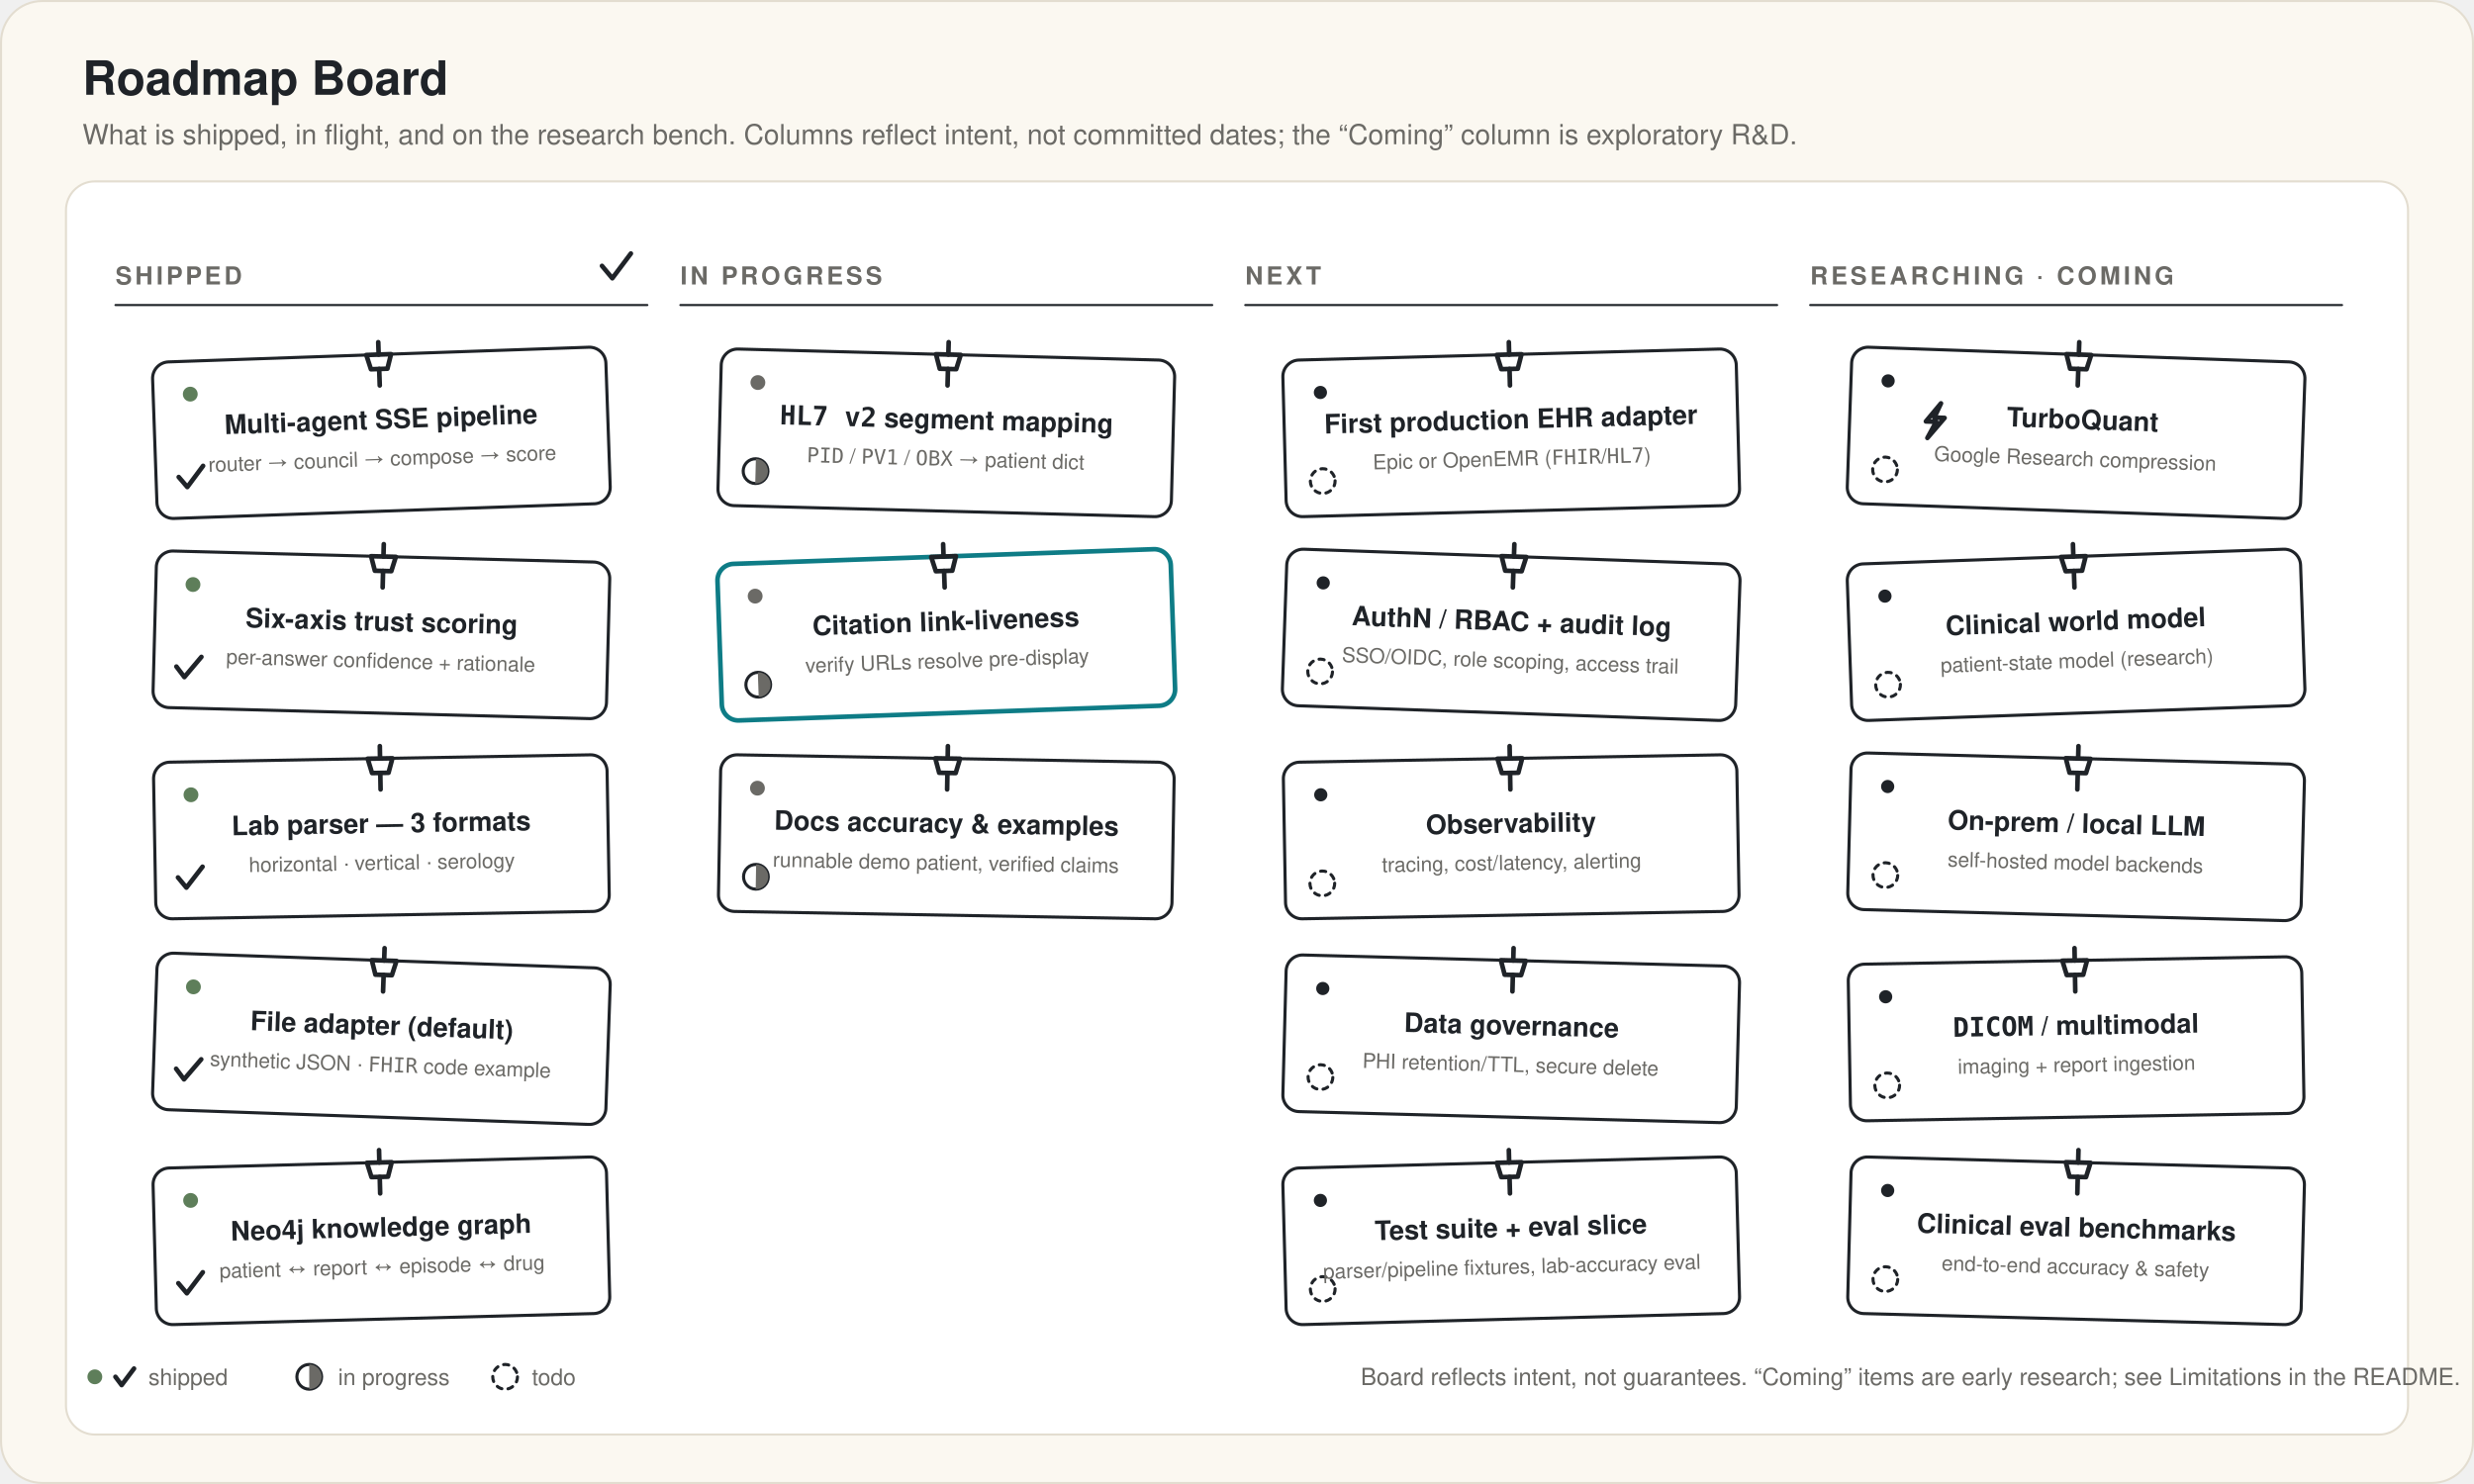
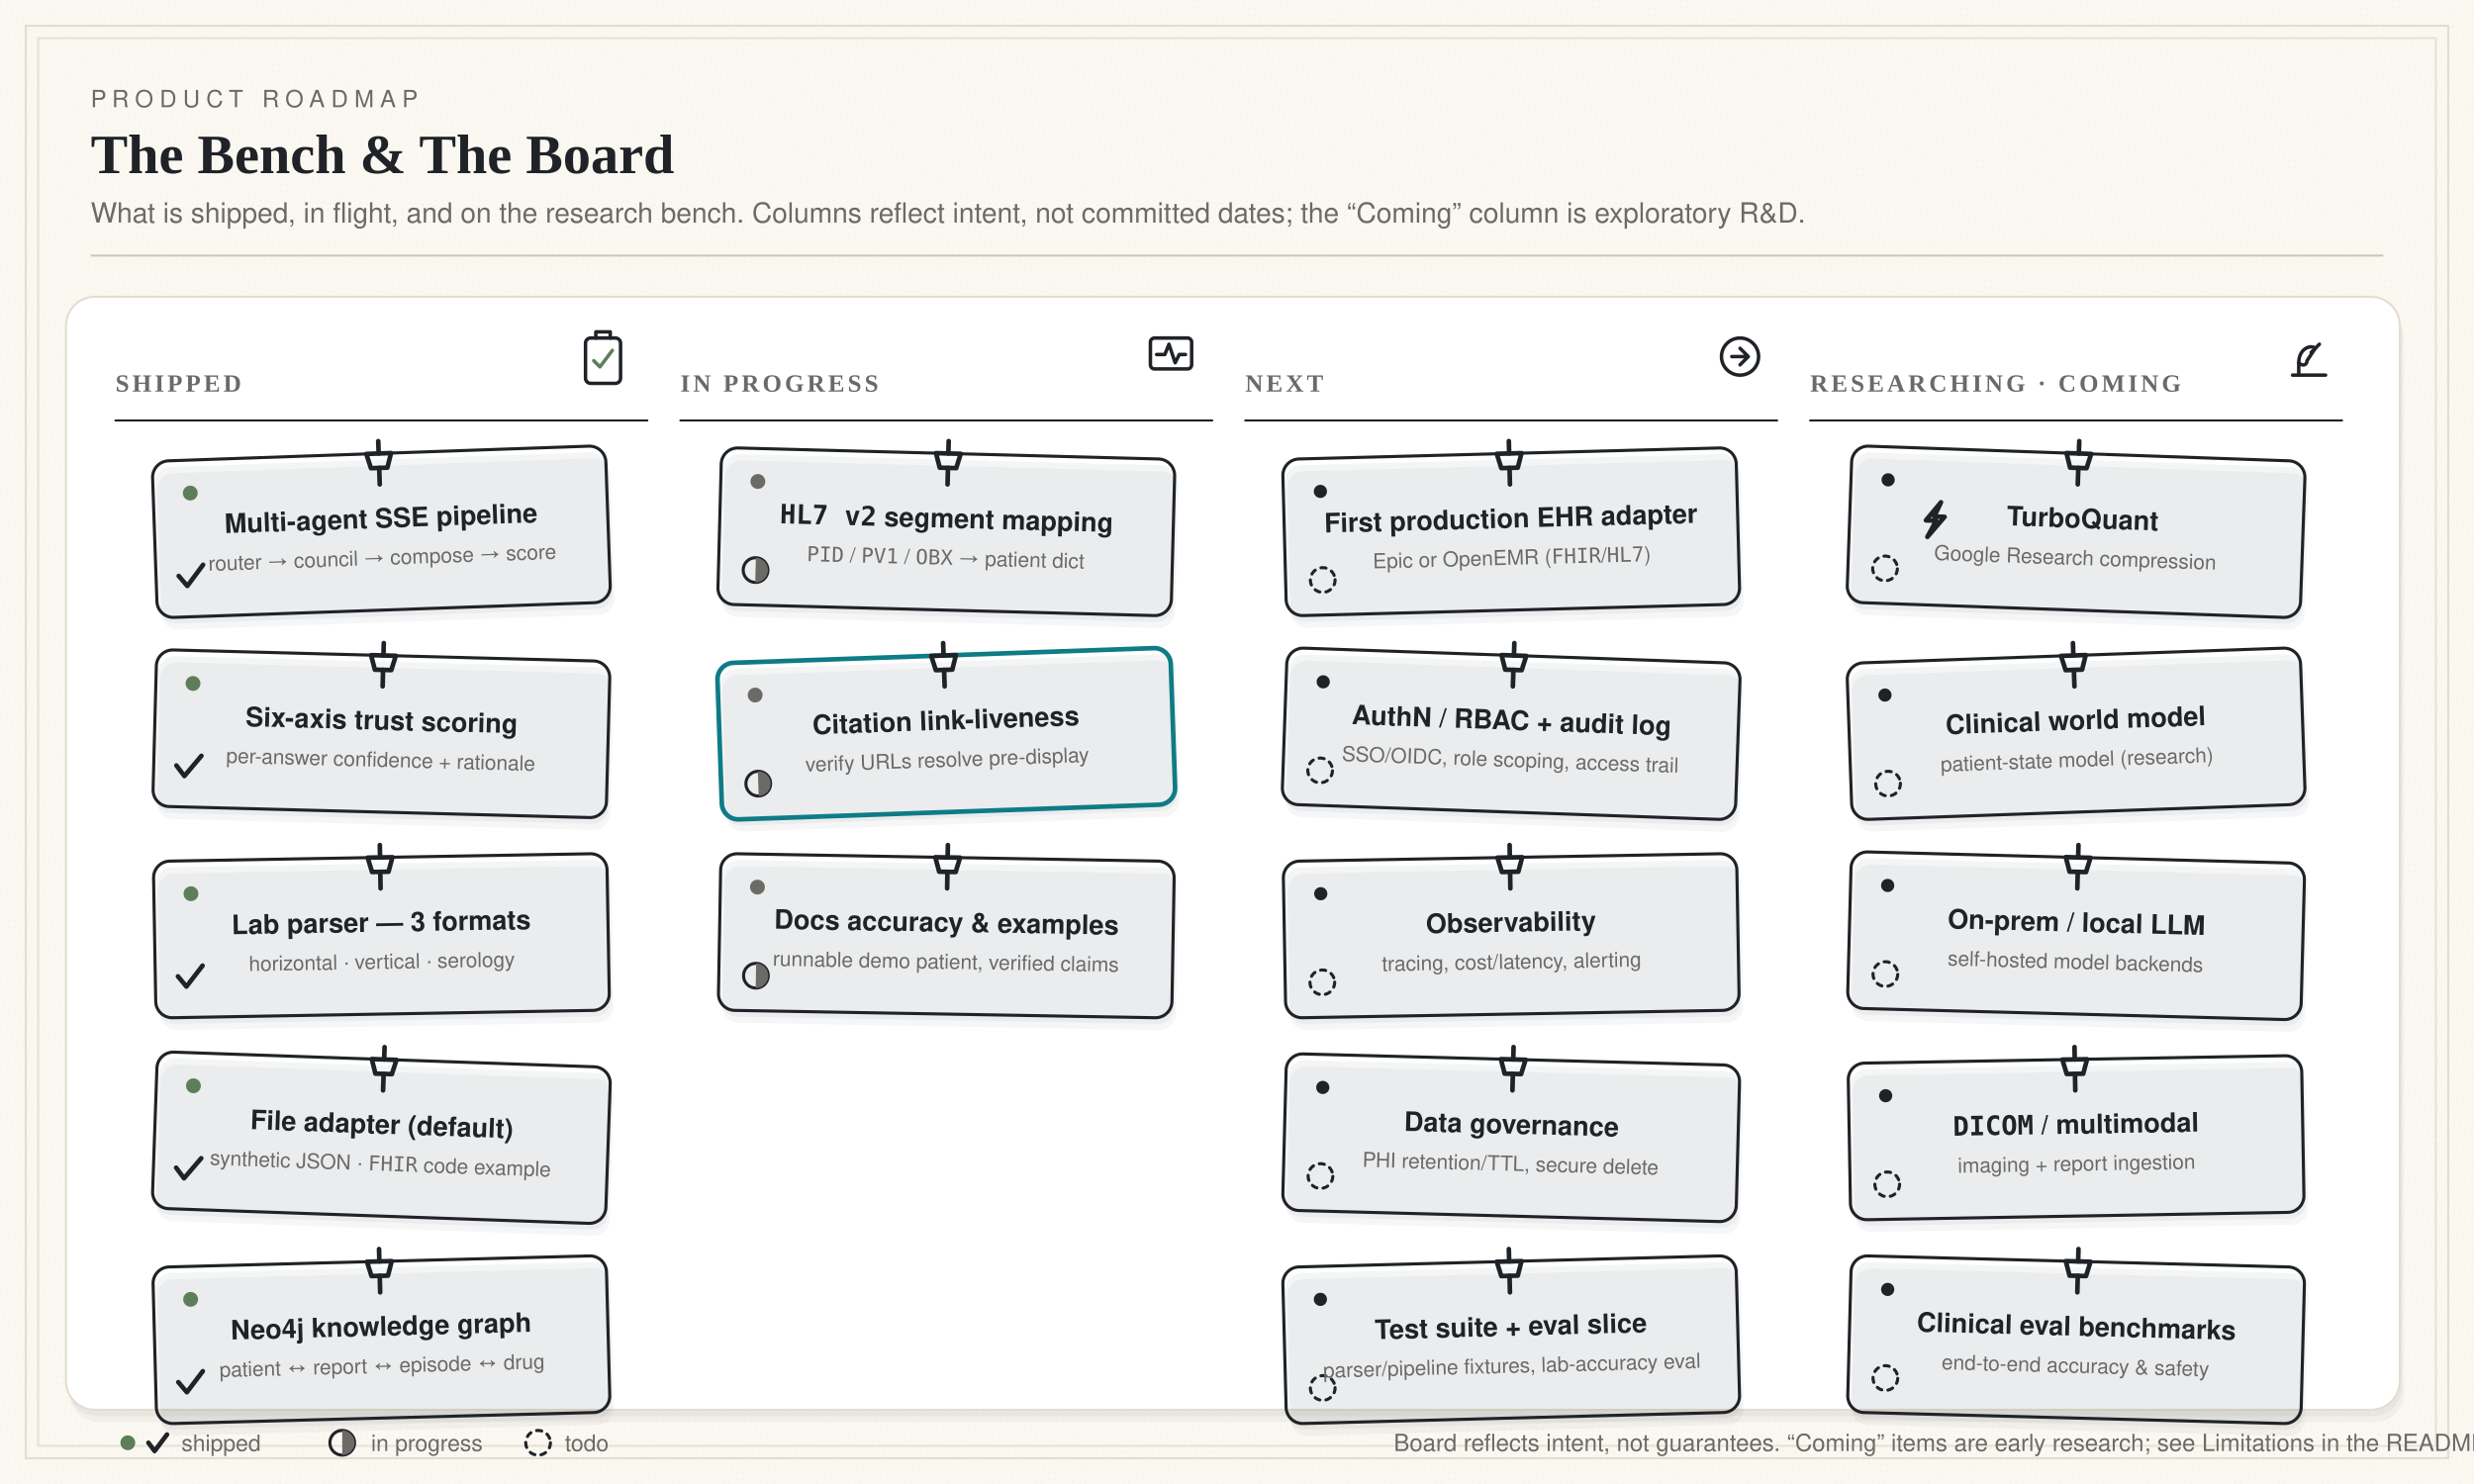
<svg xmlns="http://www.w3.org/2000/svg" viewBox="0 0 1200 720" width="1200" height="720" role="img" aria-label="CerebraLink roadmap board">
  <defs>
    <style>
-       text{font-family:'Segoe UI',-apple-system,Helvetica,Arial,sans-serif}
+       .serif{font-family:Georgia,'Times New Roman',serif}
      .sans{font-family:'Segoe UI',-apple-system,Helvetica,Arial,sans-serif}
-       .mono{font-family:ui-monospace,Menlo,Consolas,monospace}
+       .mono{font-family:'SFMono-Regular',ui-monospace,Menlo,Consolas,monospace}
+       .ink{fill:#1F2328}.muted{fill:#6B6A66}
      .s{fill:none;stroke:#1F2328;stroke-linecap:round;stroke-linejoin:round;vector-effect:non-scaling-stroke}
-       .h{fill:#1F2328;font-weight:700}
-       .sub{fill:#6B6A66}
+       .hair{fill:none;stroke:#CFC7B6;stroke-width:1;vector-effect:non-scaling-stroke}
      .col{font-weight:700;font-size:12px;letter-spacing:1.5px;fill:#6B6A66}
      .ct{fill:#1F2328;font-weight:600}
      .cd{fill:#6B6A66}
      /* active card border is static-visible (opacity:1 at rest) and gently pulses */
      @keyframes pulse{0%,100%{opacity:1}50%{opacity:.5}}
      .progress{animation:pulse 3s ease-in-out infinite}
    </style>
+     <pattern id="grain" width="3" height="3" patternUnits="userSpaceOnUse" patternTransform="rotate(8)">
+       <circle cx="0.6" cy="0.6" r="0.32" fill="#1F2328" fill-opacity="0.05" />
+     </pattern>
  </defs>
-   <rect x="0.5" y="0.5" width="1199" height="719" rx="20" fill="#FBF8F1" stroke="#E3DDD0" />
-   <text x="40" y="46" class="h sans" font-size="23">Roadmap Board</text>
-   <text x="40" y="70" class="sub sans" font-size="13.5">What is shipped, in flight, and on the research bench. Columns reflect intent, not committed dates; the “Coming” column is exploratory R&amp;D.</text>
-   <rect x="32" y="88" width="1136" height="608" rx="14" fill="#FFFFFF" stroke="#E3DDD0" />
-   <g>
-     <g transform="translate(56,118)">
+   <rect x="0" y="0" width="1200" height="720" fill="#FBF8F1" />
+   <rect x="0" y="0" width="1200" height="720" fill="url(#grain)" />
+   <rect x="12.5" y="12.5" width="1175" height="695" fill="none" stroke="#E3DDD0" />
+   <rect x="18.5" y="18.5" width="1163" height="683" fill="none" stroke="#E8E2D5" />
+   <text x="44" y="52" class="sans muted" font-size="11.5" letter-spacing="3">PRODUCT ROADMAP</text>
+   <text x="44" y="84" class="serif ink" font-size="27" font-weight="700">The Bench &amp; The Board</text>
+   <text x="44" y="108" class="sub sans muted" font-size="13.5">What is shipped, in flight, and on the research bench. Columns reflect intent, not committed dates; the “Coming” column is exploratory R&amp;D.</text>
+   <line class="hair" x1="44" y1="124" x2="1156" y2="124" />
+   <rect x="34" y="150" width="1132" height="540" rx="14" fill="#1F2328" opacity="0.04" />
+   <rect x="33" y="147" width="1132" height="540" rx="14" fill="#1F2328" opacity="0.05" />
+   <rect x="32" y="144" width="1132" height="540" rx="14" fill="#FFFFFF" stroke="#E3DDD0" />
+   <g>
+     <g transform="translate(56,170)">
      <text x="0" y="20" class="col">SHIPPED</text>
-       <path class="s" stroke-width="2.25" d="M236,11 l5,6 9,-12" />
-       <line class="s" stroke-width="1" x1="0" y1="30" x2="258" y2="30" />
-     </g>
-     <g transform="translate(330,118)">
+       <g class="s" stroke-width="1.7" transform="translate(228,3)">
+         <rect x="0" y="-9" width="17" height="22" rx="2.5" />
+         <path d="M5,-9 v-3 h7 v3" />
+         <path d="M4,2 l3,3 6,-8" style="stroke:#5E7E5A" />
+       </g>
+       <line class="s" stroke-width="1" x1="0" y1="34" x2="258" y2="34" />
+     </g>
+     <g transform="translate(330,170)">
      <text x="0" y="20" class="col">IN PROGRESS</text>
-       <line class="s" stroke-width="1" x1="0" y1="30" x2="258" y2="30" />
-     </g>
-     <g transform="translate(604,118)">
+       <g class="s" stroke-width="1.7" transform="translate(228,2)">
+         <rect x="0" y="-8" width="20" height="15" rx="2" />
+         <path d="M3,0 h4 l2,-5 3,9 2,-4 h3" />
+       </g>
+       <line class="s" stroke-width="1" x1="0" y1="34" x2="258" y2="34" />
+     </g>
+     <g transform="translate(604,170)">
      <text x="0" y="20" class="col">NEXT</text>
-       <line class="s" stroke-width="1" x1="0" y1="30" x2="258" y2="30" />
-     </g>
-     <g transform="translate(878,118)">
+       <g class="s" stroke-width="1.7" transform="translate(232,3)">
+         <circle cx="8" cy="0" r="9" />
+         <path d="M4,0 h8 M8,-4 l4,4 -4,4" />
+       </g>
+       <line class="s" stroke-width="1" x1="0" y1="34" x2="258" y2="34" />
+     </g>
+     <g transform="translate(878,170)">
      <text x="0" y="20" class="col">RESEARCHING · COMING</text>
-       <line class="s" stroke-width="1" x1="0" y1="30" x2="258" y2="30" />
-     </g>
-   </g>
-   <g>
-     <g transform="translate(185,210) rotate(-2,0,0)">
+       <g class="s" stroke-width="1.7" transform="translate(232,-8)">
+         <path d="M2,20 H18" />
+         <path d="M5,20 V14" />
+         <path d="M5,14 C5,7 11,5 13,7 L9,13 C9,15 7,16 5,14 Z" />
+         <path d="M11,9 L15,5" />
+       </g>
+       <line class="s" stroke-width="1" x1="0" y1="34" x2="258" y2="34" />
+     </g>
+   </g>
+   <g>
+     <g transform="translate(185,258) rotate(-2,0,0)">
+       <rect x="-108" y="-32" width="220" height="76" rx="8" fill="#1F2328" opacity="0.04" />
+       <rect x="-109" y="-35" width="220" height="76" rx="8" fill="#1F2328" opacity="0.05" />
      <rect x="-110" y="-38" width="220" height="76" rx="8" fill="#FFFFFF" class="s" stroke-width="1.5" />
      <g class="s" stroke-width="2.25">
        <path d="M0,-44 v6" />
        <path d="M-6,-38 h12 l-2,7 h-8 z" />
        <path d="M0,-31 v8" />
      </g>
      <circle cx="-92" cy="-22" r="3.6" fill="#5E7E5A" />
      <path class="s" stroke-width="2.25" d="M-99,18 l4,5 8,-10" />
      <text x="0" y="-2" text-anchor="middle" class="ct sans" font-size="13">Multi-agent SSE pipeline</text>
      <text x="0" y="16" text-anchor="middle" class="cd sans" font-size="10">router → council → compose → score</text>
    </g>
-     <g transform="translate(185,308) rotate(1.5,0,0)">
+     <g transform="translate(185,356) rotate(1.5,0,0)">
+       <rect x="-108" y="-32" width="220" height="76" rx="8" fill="#1F2328" opacity="0.04" />
+       <rect x="-109" y="-35" width="220" height="76" rx="8" fill="#1F2328" opacity="0.05" />
      <rect x="-110" y="-38" width="220" height="76" rx="8" fill="#FFFFFF" class="s" stroke-width="1.5" />
      <g class="s" stroke-width="2.25">
        <path d="M0,-44 v6" />
        <path d="M-6,-38 h12 l-2,7 h-8 z" />
        <path d="M0,-31 v8" />
      </g>
      <circle cx="-92" cy="-22" r="3.6" fill="#5E7E5A" />
      <path class="s" stroke-width="2.25" d="M-99,18 l4,5 8,-10" />
      <text x="0" y="-2" text-anchor="middle" class="ct sans" font-size="13">Six-axis trust scoring</text>
      <text x="0" y="16" text-anchor="middle" class="cd sans" font-size="10">per-answer confidence + rationale</text>
    </g>
-     <g transform="translate(185,406) rotate(-1,0,0)">
+     <g transform="translate(185,454) rotate(-1,0,0)">
+       <rect x="-108" y="-32" width="220" height="76" rx="8" fill="#1F2328" opacity="0.04" />
+       <rect x="-109" y="-35" width="220" height="76" rx="8" fill="#1F2328" opacity="0.05" />
      <rect x="-110" y="-38" width="220" height="76" rx="8" fill="#FFFFFF" class="s" stroke-width="1.5" />
      <g class="s" stroke-width="2.25">
        <path d="M0,-44 v6" />
        <path d="M-6,-38 h12 l-2,7 h-8 z" />
        <path d="M0,-31 v8" />
      </g>
      <circle cx="-92" cy="-22" r="3.6" fill="#5E7E5A" />
      <path class="s" stroke-width="2.25" d="M-99,18 l4,5 8,-10" />
      <text x="0" y="-2" text-anchor="middle" class="ct sans" font-size="13">Lab parser — 3 formats</text>
      <text x="0" y="16" text-anchor="middle" class="cd sans" font-size="10">horizontal · vertical · serology</text>
    </g>
-     <g transform="translate(185,504) rotate(2,0,0)">
+     <g transform="translate(185,552) rotate(2,0,0)">
+       <rect x="-108" y="-32" width="220" height="76" rx="8" fill="#1F2328" opacity="0.04" />
+       <rect x="-109" y="-35" width="220" height="76" rx="8" fill="#1F2328" opacity="0.05" />
      <rect x="-110" y="-38" width="220" height="76" rx="8" fill="#FFFFFF" class="s" stroke-width="1.5" />
      <g class="s" stroke-width="2.25">
        <path d="M0,-44 v6" />
        <path d="M-6,-38 h12 l-2,7 h-8 z" />
        <path d="M0,-31 v8" />
      </g>
      <circle cx="-92" cy="-22" r="3.6" fill="#5E7E5A" />
      <path class="s" stroke-width="2.25" d="M-99,18 l4,5 8,-10" />
      <text x="0" y="-2" text-anchor="middle" class="ct sans" font-size="13">File adapter (default)</text>
      <text x="0" y="16" text-anchor="middle" class="cd sans" font-size="10">synthetic JSON · <tspan class="mono">FHIR</tspan> code example</text>
    </g>
-     <g transform="translate(185,602) rotate(-1.5,0,0)">
+     <g transform="translate(185,650) rotate(-1.5,0,0)">
+       <rect x="-108" y="-32" width="220" height="76" rx="8" fill="#1F2328" opacity="0.04" />
+       <rect x="-109" y="-35" width="220" height="76" rx="8" fill="#1F2328" opacity="0.05" />
      <rect x="-110" y="-38" width="220" height="76" rx="8" fill="#FFFFFF" class="s" stroke-width="1.5" />
      <g class="s" stroke-width="2.25">
        <path d="M0,-44 v6" />
        <path d="M-6,-38 h12 l-2,7 h-8 z" />
        <path d="M0,-31 v8" />
      </g>
      <circle cx="-92" cy="-22" r="3.6" fill="#5E7E5A" />
      <path class="s" stroke-width="2.25" d="M-99,18 l4,5 8,-10" />
      <text x="0" y="-2" text-anchor="middle" class="ct sans" font-size="13">Neo4j knowledge graph</text>
      <text x="0" y="16" text-anchor="middle" class="cd sans" font-size="10">patient ↔ report ↔ episode ↔ drug</text>
    </g>
  </g>
  <g>
-     <g transform="translate(459,210) rotate(1.5,0,0)">
+     <g transform="translate(459,258) rotate(1.5,0,0)">
+       <rect x="-108" y="-32" width="220" height="76" rx="8" fill="#1F2328" opacity="0.04" />
+       <rect x="-109" y="-35" width="220" height="76" rx="8" fill="#1F2328" opacity="0.05" />
      <rect x="-110" y="-38" width="220" height="76" rx="8" fill="#FFFFFF" class="s" stroke-width="1.5" />
      <g class="s" stroke-width="2.25">
        <path d="M0,-44 v6" />
        <path d="M-6,-38 h12 l-2,7 h-8 z" />
        <path d="M0,-31 v8" />
      </g>
      <circle cx="-92" cy="-22" r="3.6" fill="#6B6A66" />
      <g transform="translate(-92,21)">
        <circle class="s" stroke-width="1.5" cx="0" cy="0" r="6" />
        <path d="M0,-6 A6,6 0 0,1 0,6 Z" fill="#6B6A66" />
      </g>
      <text x="0" y="-2" text-anchor="middle" class="ct sans" font-size="13">
        <tspan class="mono">HL7 v2</tspan> segment mapping</text>
      <text x="0" y="16" text-anchor="middle" class="cd sans" font-size="10">
        <tspan class="mono">PID</tspan> / <tspan class="mono">PV1</tspan> / <tspan class="mono">OBX</tspan> → patient dict</text>
    </g>
-     <g transform="translate(459,308) rotate(-2,0,0)">
-       <rect x="-110" y="-38" width="220" height="76" rx="8" fill="#FFFFFF" stroke="#0E7C86" stroke-width="2.25" class="s progress" style="stroke:#0E7C86" />
+     <g transform="translate(459,356) rotate(-2,0,0)">
+       <rect x="-108" y="-32" width="220" height="76" rx="8" fill="#1F2328" opacity="0.04" />
+       <rect x="-109" y="-35" width="220" height="76" rx="8" fill="#1F2328" opacity="0.05" />
+       <rect x="-110" y="-38" width="220" height="76" rx="8" fill="#FFFFFF" class="s progress" style="stroke:#0E7C86" stroke-width="2.25" />
      <g class="s" stroke-width="2.25">
        <path d="M0,-44 v6" />
        <path d="M-6,-38 h12 l-2,7 h-8 z" />
        <path d="M0,-31 v8" />
      </g>
      <circle cx="-92" cy="-22" r="3.6" fill="#6B6A66" />
      <g transform="translate(-92,21)">
        <circle class="s" stroke-width="1.5" cx="0" cy="0" r="6" />
        <path d="M0,-6 A6,6 0 0,1 0,6 Z" fill="#6B6A66" />
      </g>
      <text x="0" y="-2" text-anchor="middle" class="ct sans" font-size="13">Citation link-liveness</text>
      <text x="0" y="16" text-anchor="middle" class="cd sans" font-size="10">verify URLs resolve pre-display</text>
    </g>
-     <g transform="translate(459,406) rotate(1,0,0)">
+     <g transform="translate(459,454) rotate(1,0,0)">
+       <rect x="-108" y="-32" width="220" height="76" rx="8" fill="#1F2328" opacity="0.04" />
+       <rect x="-109" y="-35" width="220" height="76" rx="8" fill="#1F2328" opacity="0.05" />
      <rect x="-110" y="-38" width="220" height="76" rx="8" fill="#FFFFFF" class="s" stroke-width="1.5" />
      <g class="s" stroke-width="2.25">
        <path d="M0,-44 v6" />
        <path d="M-6,-38 h12 l-2,7 h-8 z" />
        <path d="M0,-31 v8" />
      </g>
      <circle cx="-92" cy="-22" r="3.6" fill="#6B6A66" />
      <g transform="translate(-92,21)">
        <circle class="s" stroke-width="1.5" cx="0" cy="0" r="6" />
        <path d="M0,-6 A6,6 0 0,1 0,6 Z" fill="#6B6A66" />
      </g>
      <text x="0" y="-2" text-anchor="middle" class="ct sans" font-size="13">Docs accuracy &amp; examples</text>
      <text x="0" y="16" text-anchor="middle" class="cd sans" font-size="10">runnable demo patient, verified claims</text>
    </g>
  </g>
  <g>
-     <g transform="translate(733,210) rotate(-1.5,0,0)">
+     <g transform="translate(733,258) rotate(-1.5,0,0)">
+       <rect x="-108" y="-32" width="220" height="76" rx="8" fill="#1F2328" opacity="0.04" />
+       <rect x="-109" y="-35" width="220" height="76" rx="8" fill="#1F2328" opacity="0.05" />
      <rect x="-110" y="-38" width="220" height="76" rx="8" fill="#FFFFFF" class="s" stroke-width="1.5" />
      <g class="s" stroke-width="2.25">
        <path d="M0,-44 v6" />
        <path d="M-6,-38 h12 l-2,7 h-8 z" />
        <path d="M0,-31 v8" />
      </g>
      <circle cx="-92" cy="-22" r="3.2" fill="#1F2328" />
      <circle class="s" stroke-width="1.5" stroke-dasharray="2.5 3" cx="-92" cy="21" r="6" />
      <text x="0" y="-2" text-anchor="middle" class="ct sans" font-size="13">First production EHR adapter</text>
      <text x="0" y="16" text-anchor="middle" class="cd sans" font-size="10">Epic or OpenEMR (<tspan class="mono">FHIR</tspan>/<tspan class="mono">HL7</tspan>)</text>
    </g>
-     <g transform="translate(733,308) rotate(2,0,0)">
+     <g transform="translate(733,356) rotate(2,0,0)">
+       <rect x="-108" y="-32" width="220" height="76" rx="8" fill="#1F2328" opacity="0.04" />
+       <rect x="-109" y="-35" width="220" height="76" rx="8" fill="#1F2328" opacity="0.05" />
      <rect x="-110" y="-38" width="220" height="76" rx="8" fill="#FFFFFF" class="s" stroke-width="1.5" />
      <g class="s" stroke-width="2.25">
        <path d="M0,-44 v6" />
        <path d="M-6,-38 h12 l-2,7 h-8 z" />
        <path d="M0,-31 v8" />
      </g>
      <circle cx="-92" cy="-22" r="3.2" fill="#1F2328" />
      <circle class="s" stroke-width="1.5" stroke-dasharray="2.5 3" cx="-92" cy="21" r="6" />
      <text x="0" y="-2" text-anchor="middle" class="ct sans" font-size="13">AuthN / RBAC + audit log</text>
      <text x="0" y="16" text-anchor="middle" class="cd sans" font-size="10">SSO/OIDC, role scoping, access trail</text>
    </g>
-     <g transform="translate(733,406) rotate(-1,0,0)">
+     <g transform="translate(733,454) rotate(-1,0,0)">
+       <rect x="-108" y="-32" width="220" height="76" rx="8" fill="#1F2328" opacity="0.04" />
+       <rect x="-109" y="-35" width="220" height="76" rx="8" fill="#1F2328" opacity="0.05" />
      <rect x="-110" y="-38" width="220" height="76" rx="8" fill="#FFFFFF" class="s" stroke-width="1.5" />
      <g class="s" stroke-width="2.25">
        <path d="M0,-44 v6" />
        <path d="M-6,-38 h12 l-2,7 h-8 z" />
        <path d="M0,-31 v8" />
      </g>
      <circle cx="-92" cy="-22" r="3.2" fill="#1F2328" />
      <circle class="s" stroke-width="1.5" stroke-dasharray="2.5 3" cx="-92" cy="21" r="6" />
      <text x="0" y="-2" text-anchor="middle" class="ct sans" font-size="13">Observability</text>
      <text x="0" y="16" text-anchor="middle" class="cd sans" font-size="10">tracing, cost/latency, alerting</text>
    </g>
-     <g transform="translate(733,504) rotate(1.5,0,0)">
+     <g transform="translate(733,552) rotate(1.5,0,0)">
+       <rect x="-108" y="-32" width="220" height="76" rx="8" fill="#1F2328" opacity="0.04" />
+       <rect x="-109" y="-35" width="220" height="76" rx="8" fill="#1F2328" opacity="0.05" />
      <rect x="-110" y="-38" width="220" height="76" rx="8" fill="#FFFFFF" class="s" stroke-width="1.5" />
      <g class="s" stroke-width="2.25">
        <path d="M0,-44 v6" />
        <path d="M-6,-38 h12 l-2,7 h-8 z" />
        <path d="M0,-31 v8" />
      </g>
      <circle cx="-92" cy="-22" r="3.2" fill="#1F2328" />
      <circle class="s" stroke-width="1.5" stroke-dasharray="2.5 3" cx="-92" cy="21" r="6" />
      <text x="0" y="-2" text-anchor="middle" class="ct sans" font-size="13">Data governance</text>
      <text x="0" y="16" text-anchor="middle" class="cd sans" font-size="10">PHI retention/TTL, secure delete</text>
    </g>
-     <g transform="translate(733,602) rotate(-1.5,0,0)">
+     <g transform="translate(733,650) rotate(-1.5,0,0)">
+       <rect x="-108" y="-32" width="220" height="76" rx="8" fill="#1F2328" opacity="0.04" />
+       <rect x="-109" y="-35" width="220" height="76" rx="8" fill="#1F2328" opacity="0.05" />
      <rect x="-110" y="-38" width="220" height="76" rx="8" fill="#FFFFFF" class="s" stroke-width="1.5" />
      <g class="s" stroke-width="2.25">
        <path d="M0,-44 v6" />
        <path d="M-6,-38 h12 l-2,7 h-8 z" />
        <path d="M0,-31 v8" />
      </g>
      <circle cx="-92" cy="-22" r="3.2" fill="#1F2328" />
      <circle class="s" stroke-width="1.5" stroke-dasharray="2.5 3" cx="-92" cy="21" r="6" />
      <text x="0" y="-2" text-anchor="middle" class="ct sans" font-size="13">Test suite + eval slice</text>
      <text x="0" y="16" text-anchor="middle" class="cd sans" font-size="10">parser/pipeline fixtures, lab-accuracy eval</text>
    </g>
  </g>
  <g>
-     <g transform="translate(1007,210) rotate(2,0,0)">
+     <g transform="translate(1007,258) rotate(2,0,0)">
+       <rect x="-108" y="-32" width="220" height="76" rx="8" fill="#1F2328" opacity="0.04" />
+       <rect x="-109" y="-35" width="220" height="76" rx="8" fill="#1F2328" opacity="0.05" />
      <rect x="-110" y="-38" width="220" height="76" rx="8" fill="#FFFFFF" class="s" stroke-width="1.5" />
      <g class="s" stroke-width="2.25">
        <path d="M0,-44 v6" />
        <path d="M-6,-38 h12 l-2,7 h-8 z" />
        <path d="M0,-31 v8" />
      </g>
      <circle cx="-92" cy="-22" r="3.2" fill="#1F2328" />
      <circle class="s" stroke-width="1.5" stroke-dasharray="2.5 3" cx="-92" cy="21" r="6" />
      <path class="s" stroke-width="2.25" d="M-66,-12 l-7,9 h5 l-4,8 8,-10 h-5 z" />
      <text x="3" y="-2" text-anchor="middle" class="ct sans" font-size="13">TurboQuant</text>
      <text x="0" y="16" text-anchor="middle" class="cd sans" font-size="10">Google Research compression</text>
    </g>
-     <g transform="translate(1007,308) rotate(-2,0,0)">
+     <g transform="translate(1007,356) rotate(-2,0,0)">
+       <rect x="-108" y="-32" width="220" height="76" rx="8" fill="#1F2328" opacity="0.04" />
+       <rect x="-109" y="-35" width="220" height="76" rx="8" fill="#1F2328" opacity="0.05" />
      <rect x="-110" y="-38" width="220" height="76" rx="8" fill="#FFFFFF" class="s" stroke-width="1.5" />
      <g class="s" stroke-width="2.25">
        <path d="M0,-44 v6" />
        <path d="M-6,-38 h12 l-2,7 h-8 z" />
        <path d="M0,-31 v8" />
      </g>
      <circle cx="-92" cy="-22" r="3.2" fill="#1F2328" />
      <circle class="s" stroke-width="1.5" stroke-dasharray="2.5 3" cx="-92" cy="21" r="6" />
      <text x="0" y="-2" text-anchor="middle" class="ct sans" font-size="13">Clinical world model</text>
      <text x="0" y="16" text-anchor="middle" class="cd sans" font-size="10">patient-state model (research)</text>
    </g>
-     <g transform="translate(1007,406) rotate(1.5,0,0)">
+     <g transform="translate(1007,454) rotate(1.5,0,0)">
+       <rect x="-108" y="-32" width="220" height="76" rx="8" fill="#1F2328" opacity="0.04" />
+       <rect x="-109" y="-35" width="220" height="76" rx="8" fill="#1F2328" opacity="0.05" />
      <rect x="-110" y="-38" width="220" height="76" rx="8" fill="#FFFFFF" class="s" stroke-width="1.5" />
      <g class="s" stroke-width="2.25">
        <path d="M0,-44 v6" />
        <path d="M-6,-38 h12 l-2,7 h-8 z" />
        <path d="M0,-31 v8" />
      </g>
      <circle cx="-92" cy="-22" r="3.2" fill="#1F2328" />
      <circle class="s" stroke-width="1.5" stroke-dasharray="2.5 3" cx="-92" cy="21" r="6" />
      <text x="0" y="-2" text-anchor="middle" class="ct sans" font-size="13">On-prem / local LLM</text>
      <text x="0" y="16" text-anchor="middle" class="cd sans" font-size="10">self-hosted model backends</text>
    </g>
-     <g transform="translate(1007,504) rotate(-1,0,0)">
+     <g transform="translate(1007,552) rotate(-1,0,0)">
+       <rect x="-108" y="-32" width="220" height="76" rx="8" fill="#1F2328" opacity="0.04" />
+       <rect x="-109" y="-35" width="220" height="76" rx="8" fill="#1F2328" opacity="0.05" />
      <rect x="-110" y="-38" width="220" height="76" rx="8" fill="#FFFFFF" class="s" stroke-width="1.5" />
      <g class="s" stroke-width="2.25">
        <path d="M0,-44 v6" />
        <path d="M-6,-38 h12 l-2,7 h-8 z" />
        <path d="M0,-31 v8" />
      </g>
      <circle cx="-92" cy="-22" r="3.2" fill="#1F2328" />
      <circle class="s" stroke-width="1.5" stroke-dasharray="2.5 3" cx="-92" cy="21" r="6" />
      <text x="0" y="-2" text-anchor="middle" class="ct sans" font-size="13">
        <tspan class="mono">DICOM</tspan> / multimodal</text>
      <text x="0" y="16" text-anchor="middle" class="cd sans" font-size="10">imaging + report ingestion</text>
    </g>
-     <g transform="translate(1007,602) rotate(1.5,0,0)">
+     <g transform="translate(1007,650) rotate(1.5,0,0)">
+       <rect x="-108" y="-32" width="220" height="76" rx="8" fill="#1F2328" opacity="0.04" />
+       <rect x="-109" y="-35" width="220" height="76" rx="8" fill="#1F2328" opacity="0.05" />
      <rect x="-110" y="-38" width="220" height="76" rx="8" fill="#FFFFFF" class="s" stroke-width="1.5" />
      <g class="s" stroke-width="2.25">
        <path d="M0,-44 v6" />
        <path d="M-6,-38 h12 l-2,7 h-8 z" />
        <path d="M0,-31 v8" />
      </g>
      <circle cx="-92" cy="-22" r="3.2" fill="#1F2328" />
      <circle class="s" stroke-width="1.5" stroke-dasharray="2.5 3" cx="-92" cy="21" r="6" />
      <text x="0" y="-2" text-anchor="middle" class="ct sans" font-size="13">Clinical eval benchmarks</text>
      <text x="0" y="16" text-anchor="middle" class="cd sans" font-size="10">end-to-end accuracy &amp; safety</text>
    </g>
  </g>
-   <g transform="translate(40,672)">
+   <g transform="translate(56,704)">
    <circle cx="6" cy="-4" r="3.6" fill="#5E7E5A" />
    <path class="s" stroke-width="2.25" d="M16,-4 l3,4 6,-8" />
-     <text x="32" y="0" class="sub sans" font-size="11">shipped</text>
+     <text x="32" y="0" class="muted sans" font-size="11">shipped</text>
    <g transform="translate(110,-4)">
      <circle class="s" stroke-width="1.5" cx="0" cy="0" r="6" />
      <path d="M0,-6 A6,6 0 0,1 0,6 Z" fill="#6B6A66" />
    </g>
-     <text x="124" y="0" class="sub sans" font-size="11">in progress</text>
+     <text x="124" y="0" class="muted sans" font-size="11">in progress</text>
    <circle class="s" stroke-width="1.5" stroke-dasharray="2.5 3" cx="205" cy="-4" r="6" />
-     <text x="218" y="0" class="sub sans" font-size="11">todo</text>
-   </g>
-   <text x="660" y="672" class="sub sans" font-size="11.5">Board reflects intent, not guarantees. “Coming” items are early research; see Limitations in the README.</text>
+     <text x="218" y="0" class="muted sans" font-size="11">todo</text>
+   </g>
+   <text x="676" y="704" class="muted sans" font-size="11.5">Board reflects intent, not guarantees. “Coming” items are early research; see Limitations in the README.</text>
</svg>
